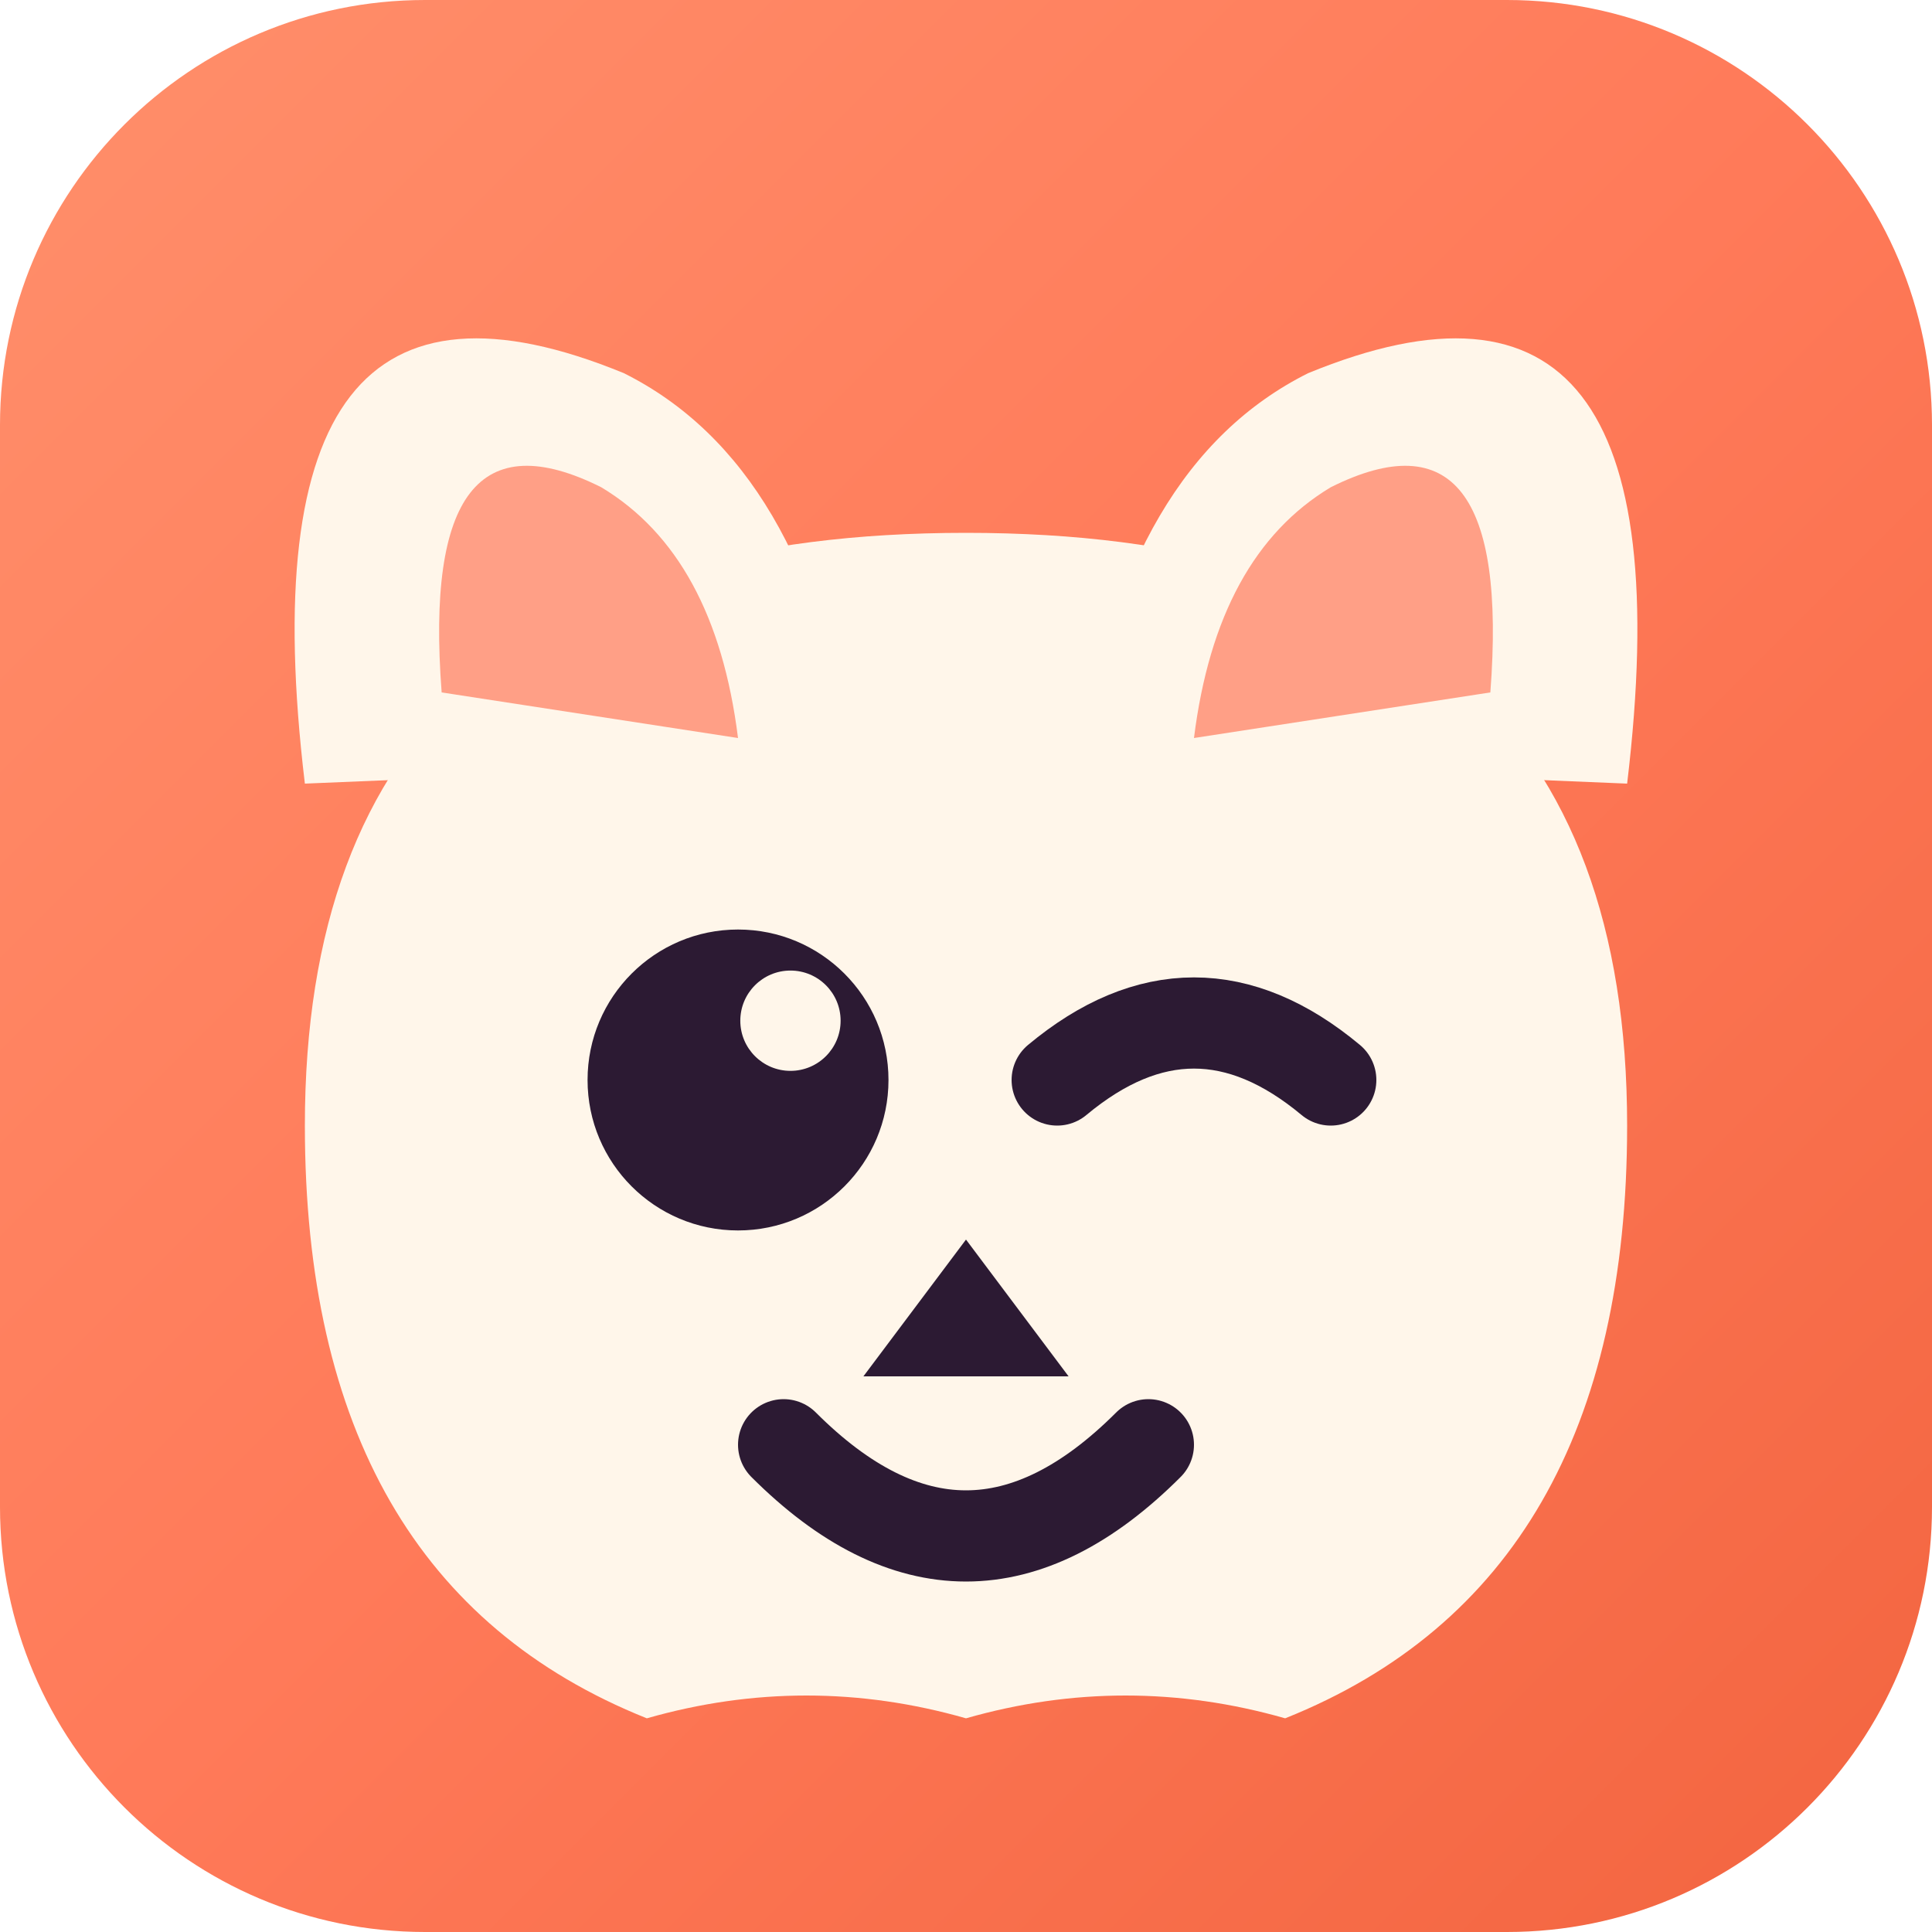
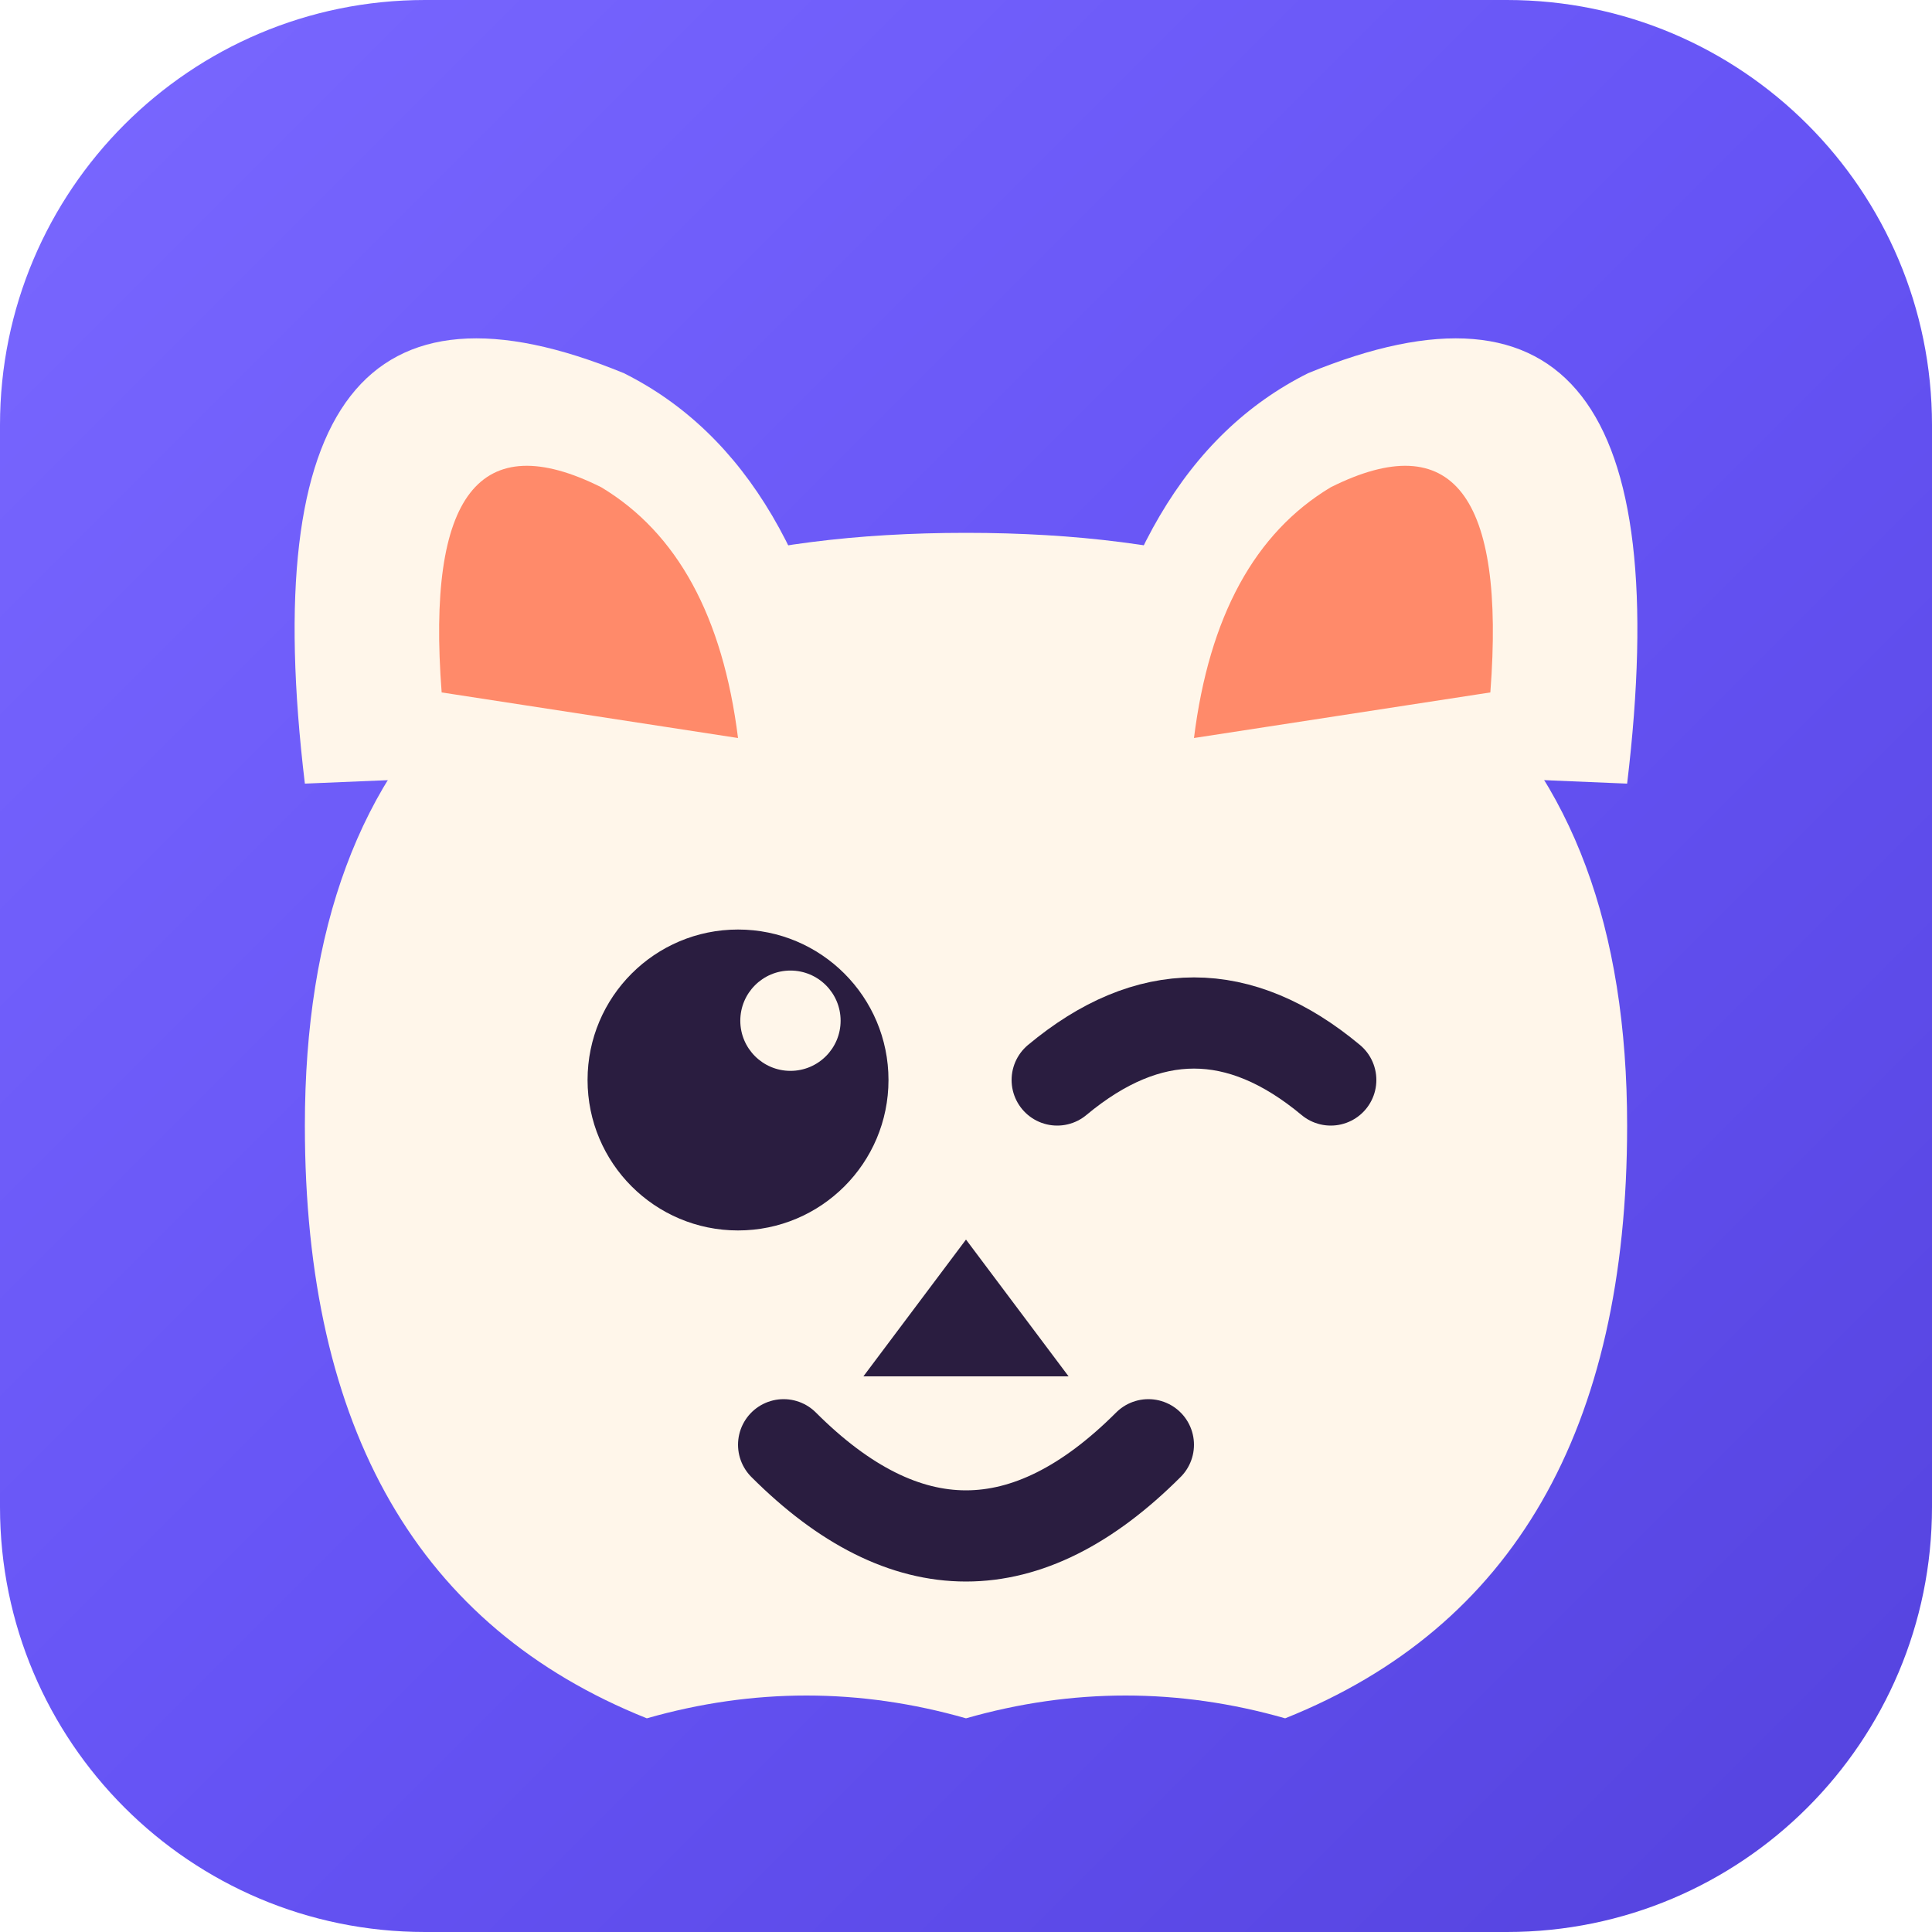
<svg xmlns="http://www.w3.org/2000/svg" width="100" height="100" viewBox="0 0 100 100" fill="none" role="img" aria-label="Chatovo">
  <defs>
    <linearGradient id="plaque" x1="0" y1="0" x2="1" y2="1">
-       <stop offset="0" stop-color="#ff8f6b" />
-       <stop offset="0.5" stop-color="#ff7a59" />
-       <stop offset="1" stop-color="#f2643f" />
+       <stop offset="0" stop-color="#7a68ff" />
+       <stop offset="0.5" stop-color="#6654f5" />
+       <stop offset="1" stop-color="#5442dd" />
    </linearGradient>
  </defs>
  <rect width="100" height="100" rx="22" fill="url(#plaque)" />
  <g transform="translate(50 50) scale(1.18) translate(-50 -49)">
    <g fill="#fff6ea">
      <path d="M21 41 Q18 16 35 23 Q43 27 45 40 Z" />
      <path d="M79 41 Q82 16 65 23 Q57 27 55 40 Z" />
      <path d="M50 30 Q79 30 79 56 Q79 76 64 82 Q57 80 50 82 Q43 80 36 82 Q21 76 21 56 Q21 30 50 30 Z" />
    </g>
-     <path d="M27 37 Q26 24 34 28 Q39 31 40 39 Z" fill="#ff9f86" />
-     <path d="M73 37 Q74 24 66 28 Q61 31 60 39 Z" fill="#ff9f86" />
-     <circle cx="40" cy="54" r="6.6" fill="#2c1a33" />
+     <path d="M27 37 Q26 24 34 28 Q39 31 40 39 Z" fill="#ff8a6a" />
+     <path d="M73 37 Q74 24 66 28 Q61 31 60 39 Z" fill="#ff8a6a" />
+     <circle cx="40" cy="54" r="6.6" fill="#2a1d40" />
    <circle cx="42.3" cy="51.4" r="2.2" fill="#fff6ea" />
-     <path d="M54 54 Q60 49 66 54" stroke="#2c1a33" stroke-width="4" fill="none" stroke-linecap="round" />
-     <path d="M50 61 L45.5 67 H54.5 Z" fill="#2c1a33" />
-     <path d="M42 70 Q50 78 58 70" stroke="#2c1a33" stroke-width="4" fill="none" stroke-linecap="round" />
+     <path d="M54 54 Q60 49 66 54" stroke="#2a1d40" stroke-width="4" fill="none" stroke-linecap="round" />
+     <path d="M50 61 L45.5 67 H54.5 Z" fill="#2a1d40" />
+     <path d="M42 70 Q50 78 58 70" stroke="#2a1d40" stroke-width="4" fill="none" stroke-linecap="round" />
  </g>
</svg>
